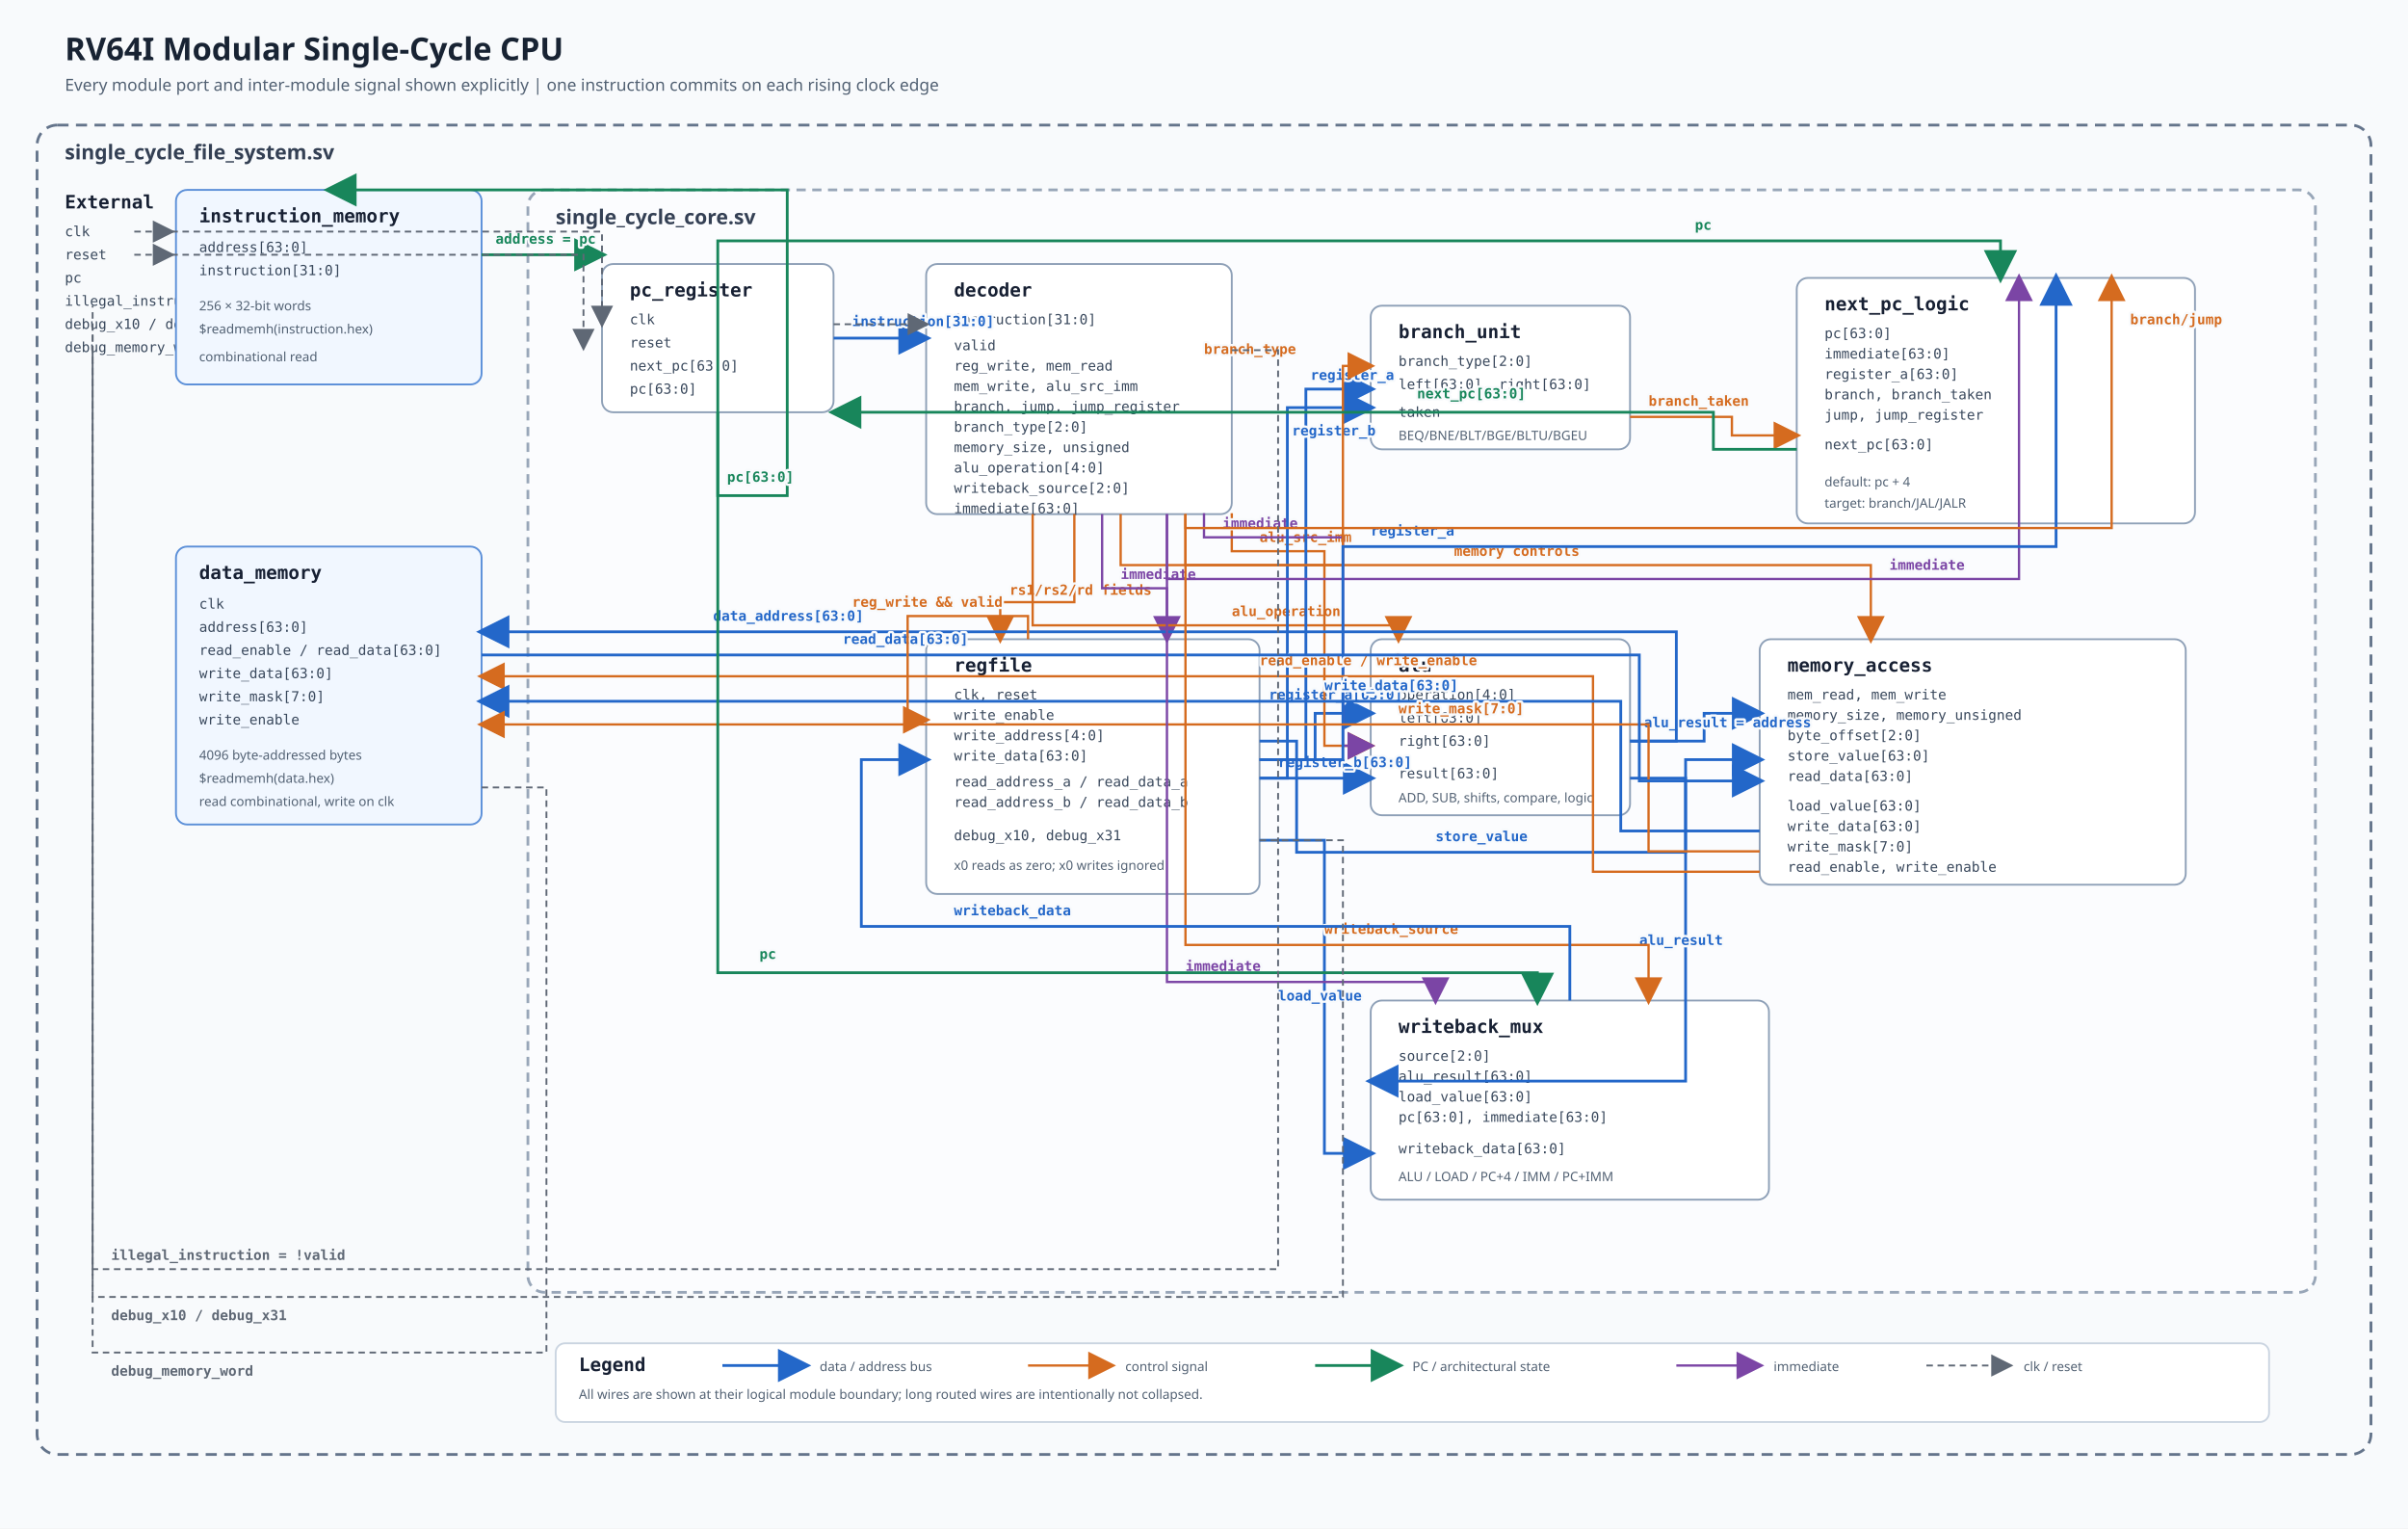
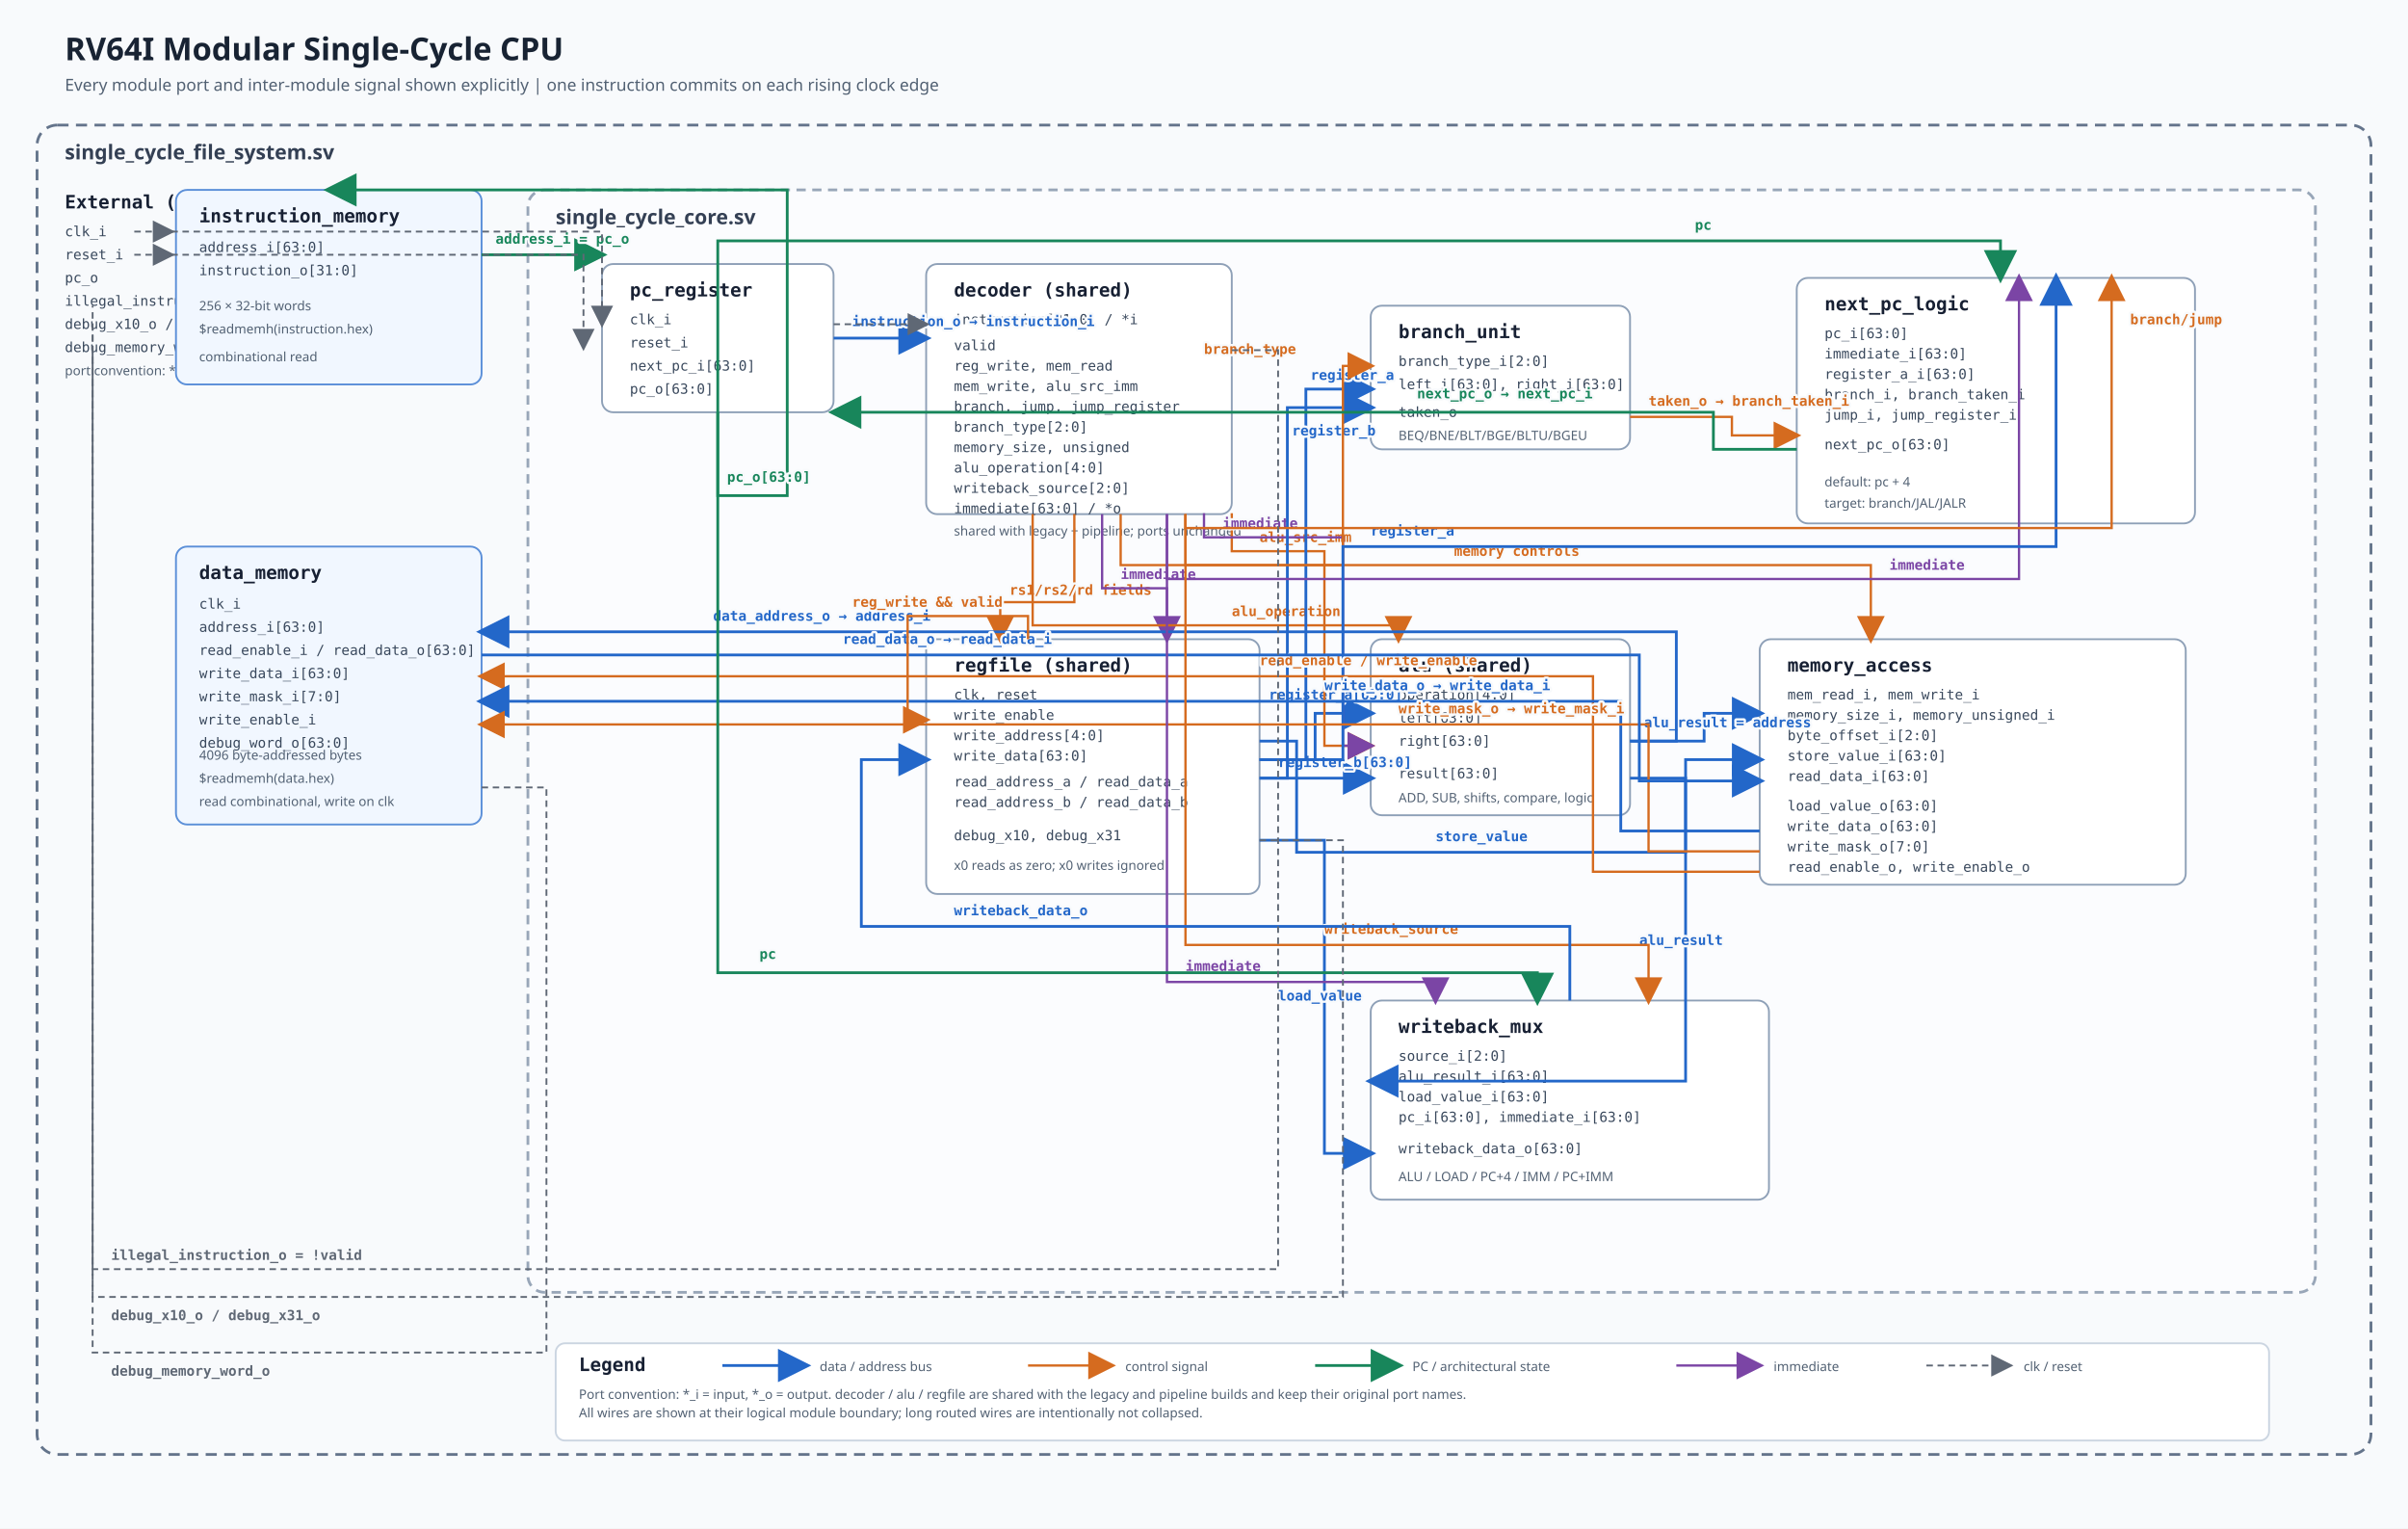
<svg xmlns="http://www.w3.org/2000/svg" width="2600" height="1650" viewBox="0 0 2600 1650">
  <defs>
    <marker id="arrow-data" markerWidth="12" markerHeight="12" refX="10" refY="6" orient="auto">
      <path d="M0,0 L12,6 L0,12 Z" fill="#2367c9" />
    </marker>
    <marker id="arrow-control" markerWidth="12" markerHeight="12" refX="10" refY="6" orient="auto">
      <path d="M0,0 L12,6 L0,12 Z" fill="#d56b1f" />
    </marker>
    <marker id="arrow-state" markerWidth="12" markerHeight="12" refX="10" refY="6" orient="auto">
      <path d="M0,0 L12,6 L0,12 Z" fill="#18865b" />
    </marker>
    <marker id="arrow-imm" markerWidth="12" markerHeight="12" refX="10" refY="6" orient="auto">
      <path d="M0,0 L12,6 L0,12 Z" fill="#7b45a5" />
    </marker>
    <marker id="arrow-clock" markerWidth="12" markerHeight="12" refX="10" refY="6" orient="auto">
      <path d="M0,0 L12,6 L0,12 Z" fill="#5f6875" />
    </marker>
    <style>
      .title { font: 700 34px sans-serif; fill: #182333; }
      .subtitle { font: 400 18px sans-serif; fill: #526173; }
      .group-title { font: 700 22px sans-serif; fill: #344054; }
      .box-title { font: 700 20px monospace; fill: #172033; }
      .port { font: 400 15px monospace; fill: #39485c; }
      .signal { font: 600 15px monospace; paint-order: stroke; stroke: #f8fafc; stroke-width: 5px; stroke-linejoin: round; }
      .small { font: 400 14px sans-serif; fill: #526173; }
      .note { font: 400 16px sans-serif; fill: #39485c; }
      .module { fill: #ffffff; stroke: #8ea0b7; stroke-width: 2; rx: 12; }
      .memory { fill: #f1f7ff; stroke: #5b8fd8; stroke-width: 2; rx: 12; }
      .core { fill: #fbfcfe; stroke: #98a6b8; stroke-width: 3; stroke-dasharray: 10 7; rx: 18; }
      .system { fill: #f8fafc; stroke: #64748b; stroke-width: 3; stroke-dasharray: 12 8; rx: 22; }
      .data { stroke: #2367c9; stroke-width: 3; fill: none; marker-end: url(#arrow-data); }
      .control { stroke: #d56b1f; stroke-width: 2.5; fill: none; marker-end: url(#arrow-control); }
      .state { stroke: #18865b; stroke-width: 3; fill: none; marker-end: url(#arrow-state); }
      .imm { stroke: #7b45a5; stroke-width: 2.5; fill: none; marker-end: url(#arrow-imm); }
      .clock { stroke: #5f6875; stroke-width: 2; fill: none; stroke-dasharray: 7 5; marker-end: url(#arrow-clock); }
      .plain { stroke: #5f6875; stroke-width: 2; fill: none; stroke-dasharray: 7 5; }
      .legend-line { stroke-width: 4; fill: none; }
    </style>
  </defs>
  <rect width="2600" height="1650" fill="#f8fafc" />
  <text x="70" y="65" class="title">RV64I Modular Single-Cycle CPU</text>
  <text x="70" y="98" class="subtitle">Every module port and inter-module signal shown explicitly | one instruction commits on each rising clock edge</text>
  <rect x="40" y="135" width="2520" height="1435" class="system" />
  <text x="70" y="172" class="group-title">single_cycle_file_system.sv</text>
-   <text x="70" y="225" class="box-title">External</text>
-   <text x="70" y="255" class="port">clk</text>
-   <text x="70" y="280" class="port">reset</text>
-   <text x="70" y="305" class="port">pc</text>
-   <text x="70" y="330" class="port">illegal_instruction</text>
-   <text x="70" y="355" class="port">debug_x10 / debug_x31</text>
-   <text x="70" y="380" class="port">debug_memory_word</text>
+   <text x="70" y="225" class="box-title">External (single_cycle_file_system)</text>
+   <text x="70" y="255" class="port">clk_i</text>
+   <text x="70" y="280" class="port">reset_i</text>
+   <text x="70" y="305" class="port">pc_o</text>
+   <text x="70" y="330" class="port">illegal_instruction_o</text>
+   <text x="70" y="355" class="port">debug_x10_o / debug_x31_o</text>
+   <text x="70" y="380" class="port">debug_memory_word_o</text>
+   <text x="70" y="405" class="small">port convention: *_i input, *_o output</text>
  <path d="M145 250 H185" class="clock" />
  <path d="M145 275 H185" class="clock" />
  <rect x="190" y="205" width="330" height="210" class="memory" />
  <text x="215" y="240" class="box-title">instruction_memory</text>
-   <text x="215" y="272" class="port">address[63:0]</text>
-   <text x="215" y="297" class="port">instruction[31:0]</text>
+   <text x="215" y="272" class="port">address_i[63:0]</text>
+   <text x="215" y="297" class="port">instruction_o[31:0]</text>
  <text x="215" y="335" class="small">256 × 32-bit words</text>
  <text x="215" y="360" class="small">$readmemh(instruction.hex)</text>
  <text x="215" y="390" class="small">combinational read</text>
  <rect x="190" y="590" width="330" height="300" class="memory" />
  <text x="215" y="625" class="box-title">data_memory</text>
-   <text x="215" y="657" class="port">clk</text>
-   <text x="215" y="682" class="port">address[63:0]</text>
-   <text x="215" y="707" class="port">read_enable / read_data[63:0]</text>
-   <text x="215" y="732" class="port">write_data[63:0]</text>
-   <text x="215" y="757" class="port">write_mask[7:0]</text>
-   <text x="215" y="782" class="port">write_enable</text>
+   <text x="215" y="657" class="port">clk_i</text>
+   <text x="215" y="682" class="port">address_i[63:0]</text>
+   <text x="215" y="707" class="port">read_enable_i / read_data_o[63:0]</text>
+   <text x="215" y="732" class="port">write_data_i[63:0]</text>
+   <text x="215" y="757" class="port">write_mask_i[7:0]</text>
+   <text x="215" y="782" class="port">write_enable_i</text>
+   <text x="215" y="807" class="port">debug_word_o[63:0]</text>
  <text x="215" y="820" class="small">4096 byte-addressed bytes</text>
  <text x="215" y="845" class="small">$readmemh(data.hex)</text>
  <text x="215" y="870" class="small">read combinational, write on clk</text>
  <rect x="570" y="205" width="1930" height="1190" class="core" />
  <text x="600" y="242" class="group-title">single_cycle_core.sv</text>
  <rect x="650" y="285" width="250" height="160" class="module" />
  <text x="680" y="320" class="box-title">pc_register</text>
-   <text x="680" y="350" class="port">clk</text>
-   <text x="680" y="375" class="port">reset</text>
-   <text x="680" y="400" class="port">next_pc[63:0]</text>
-   <text x="680" y="425" class="port">pc[63:0]</text>
+   <text x="680" y="350" class="port">clk_i</text>
+   <text x="680" y="375" class="port">reset_i</text>
+   <text x="680" y="400" class="port">next_pc_i[63:0]</text>
+   <text x="680" y="425" class="port">pc_o[63:0]</text>
  <rect x="1000" y="285" width="330" height="270" class="module" />
-   <text x="1030" y="320" class="box-title">decoder</text>
-   <text x="1030" y="350" class="port">instruction[31:0]</text>
+   <text x="1030" y="320" class="box-title">decoder (shared)</text>
+   <text x="1030" y="350" class="port">instruction[31:0]  /  *i</text>
  <text x="1030" y="378" class="port">valid</text>
  <text x="1030" y="400" class="port">reg_write, mem_read</text>
  <text x="1030" y="422" class="port">mem_write, alu_src_imm</text>
  <text x="1030" y="444" class="port">branch, jump, jump_register</text>
  <text x="1030" y="466" class="port">branch_type[2:0]</text>
  <text x="1030" y="488" class="port">memory_size, unsigned</text>
  <text x="1030" y="510" class="port">alu_operation[4:0]</text>
  <text x="1030" y="532" class="port">writeback_source[2:0]</text>
-   <text x="1030" y="554" class="port">immediate[63:0]</text>
+   <text x="1030" y="554" class="port">immediate[63:0]  /  *o</text>
+   <text x="1030" y="578" class="small">shared with legacy + pipeline; ports unchanged</text>
  <rect x="1000" y="690" width="360" height="275" class="module" />
-   <text x="1030" y="725" class="box-title">regfile</text>
+   <text x="1030" y="725" class="box-title">regfile (shared)</text>
  <text x="1030" y="755" class="port">clk, reset</text>
  <text x="1030" y="777" class="port">write_enable</text>
  <text x="1030" y="799" class="port">write_address[4:0]</text>
  <text x="1030" y="821" class="port">write_data[63:0]</text>
  <text x="1030" y="849" class="port">read_address_a / read_data_a</text>
  <text x="1030" y="871" class="port">read_address_b / read_data_b</text>
  <text x="1030" y="907" class="port">debug_x10, debug_x31</text>
  <text x="1030" y="939" class="small">x0 reads as zero; x0 writes ignored</text>
  <rect x="1480" y="690" width="280" height="190" class="module" />
-   <text x="1510" y="725" class="box-title">alu</text>
+   <text x="1510" y="725" class="box-title">alu (shared)</text>
  <text x="1510" y="755" class="port">operation[4:0]</text>
  <text x="1510" y="780" class="port">left[63:0]</text>
  <text x="1510" y="805" class="port">right[63:0]</text>
  <text x="1510" y="840" class="port">result[63:0]</text>
  <text x="1510" y="866" class="small">ADD, SUB, shifts, compare, logic</text>
  <rect x="1480" y="330" width="280" height="155" class="module" />
  <text x="1510" y="365" class="box-title">branch_unit</text>
-   <text x="1510" y="395" class="port">branch_type[2:0]</text>
-   <text x="1510" y="420" class="port">left[63:0], right[63:0]</text>
-   <text x="1510" y="450" class="port">taken</text>
+   <text x="1510" y="395" class="port">branch_type_i[2:0]</text>
+   <text x="1510" y="420" class="port">left_i[63:0], right_i[63:0]</text>
+   <text x="1510" y="450" class="port">taken_o</text>
  <text x="1510" y="475" class="small">BEQ/BNE/BLT/BGE/BLTU/BGEU</text>
  <rect x="1940" y="300" width="430" height="265" class="module" />
  <text x="1970" y="335" class="box-title">next_pc_logic</text>
-   <text x="1970" y="365" class="port">pc[63:0]</text>
-   <text x="1970" y="387" class="port">immediate[63:0]</text>
-   <text x="1970" y="409" class="port">register_a[63:0]</text>
-   <text x="1970" y="431" class="port">branch, branch_taken</text>
-   <text x="1970" y="453" class="port">jump, jump_register</text>
-   <text x="1970" y="485" class="port">next_pc[63:0]</text>
+   <text x="1970" y="365" class="port">pc_i[63:0]</text>
+   <text x="1970" y="387" class="port">immediate_i[63:0]</text>
+   <text x="1970" y="409" class="port">register_a_i[63:0]</text>
+   <text x="1970" y="431" class="port">branch_i, branch_taken_i</text>
+   <text x="1970" y="453" class="port">jump_i, jump_register_i</text>
+   <text x="1970" y="485" class="port">next_pc_o[63:0]</text>
  <text x="1970" y="525" class="small">default: pc + 4</text>
  <text x="1970" y="548" class="small">target: branch/JAL/JALR</text>
  <rect x="1900" y="690" width="460" height="265" class="module" />
  <text x="1930" y="725" class="box-title">memory_access</text>
-   <text x="1930" y="755" class="port">mem_read, mem_write</text>
-   <text x="1930" y="777" class="port">memory_size, memory_unsigned</text>
-   <text x="1930" y="799" class="port">byte_offset[2:0]</text>
-   <text x="1930" y="821" class="port">store_value[63:0]</text>
-   <text x="1930" y="843" class="port">read_data[63:0]</text>
-   <text x="1930" y="875" class="port">load_value[63:0]</text>
-   <text x="1930" y="897" class="port">write_data[63:0]</text>
-   <text x="1930" y="919" class="port">write_mask[7:0]</text>
-   <text x="1930" y="941" class="port">read_enable, write_enable</text>
+   <text x="1930" y="755" class="port">mem_read_i, mem_write_i</text>
+   <text x="1930" y="777" class="port">memory_size_i, memory_unsigned_i</text>
+   <text x="1930" y="799" class="port">byte_offset_i[2:0]</text>
+   <text x="1930" y="821" class="port">store_value_i[63:0]</text>
+   <text x="1930" y="843" class="port">read_data_i[63:0]</text>
+   <text x="1930" y="875" class="port">load_value_o[63:0]</text>
+   <text x="1930" y="897" class="port">write_data_o[63:0]</text>
+   <text x="1930" y="919" class="port">write_mask_o[7:0]</text>
+   <text x="1930" y="941" class="port">read_enable_o, write_enable_o</text>
  <rect x="1480" y="1080" width="430" height="215" class="module" />
  <text x="1510" y="1115" class="box-title">writeback_mux</text>
-   <text x="1510" y="1145" class="port">source[2:0]</text>
-   <text x="1510" y="1167" class="port">alu_result[63:0]</text>
-   <text x="1510" y="1189" class="port">load_value[63:0]</text>
-   <text x="1510" y="1211" class="port">pc[63:0], immediate[63:0]</text>
-   <text x="1510" y="1245" class="port">writeback_data[63:0]</text>
+   <text x="1510" y="1145" class="port">source_i[2:0]</text>
+   <text x="1510" y="1167" class="port">alu_result_i[63:0]</text>
+   <text x="1510" y="1189" class="port">load_value_i[63:0]</text>
+   <text x="1510" y="1211" class="port">pc_i[63:0], immediate_i[63:0]</text>
+   <text x="1510" y="1245" class="port">writeback_data_o[63:0]</text>
  <text x="1510" y="1275" class="small">ALU / LOAD / PC+4 / IMM / PC+IMM</text>
  <path d="M900 365 H1000" class="data" />
-   <text x="920" y="352" class="signal" fill="#2367c9">instruction[31:0]</text>
+   <text x="920" y="352" class="signal" fill="#2367c9">instruction_o → instruction_i</text>
  <path d="M775 445 V535 H850 V535 H850 V205 H355" class="state" />
-   <text x="785" y="520" class="signal" fill="#18865b">pc[63:0]</text>
+   <text x="785" y="520" class="signal" fill="#18865b">pc_o[63:0]</text>
  <path d="M520 275 H650" class="state" />
-   <text x="535" y="263" class="signal" fill="#18865b">address = pc</text>
+   <text x="535" y="263" class="signal" fill="#18865b">address_i = pc_o</text>
  <path d="M900 350 H960 V350 H1000" class="clock" />
  <path d="M185 250 H650 V350" class="clock" />
  <path d="M185 275 H630 V375" class="clock" />
  <path d="M1160 555 V650 H1080 V690" class="control" />
  <text x="1090" y="642" class="signal" fill="#d56b1f">rs1/rs2/rd fields</text>
  <path d="M1190 555 V635 H1260 V690" class="imm" />
  <text x="1210" y="625" class="signal" fill="#7b45a5">immediate</text>
  <path d="M1115 555 V675 H1510 V690" class="control" />
  <text x="1330" y="665" class="signal" fill="#d56b1f">alu_operation</text>
  <path d="M1280 555 V610 H2020 V690" class="control" />
  <text x="1570" y="600" class="signal" fill="#d56b1f">memory controls</text>
  <path d="M1360 840 H1480" class="data" />
  <text x="1380" y="828" class="signal" fill="#2367c9">register_b[63:0]</text>
  <path d="M1360 820 H1420 V770 H1480" class="data" />
  <text x="1370" y="755" class="signal" fill="#2367c9">register_a[63:0]</text>
  <path d="M1360 800 H1400 V920 H1820 V820 H1900" class="data" />
  <text x="1550" y="908" class="signal" fill="#2367c9">store_value</text>
  <path d="M1330 554 V595 H1430 V805 H1480" class="control" />
  <text x="1360" y="585" class="signal" fill="#d56b1f">alu_src_imm</text>
  <path d="M1300 554 V580 H1450 V805 H1480" class="imm" />
  <text x="1320" y="570" class="signal" fill="#7b45a5">immediate</text>
  <path d="M1760 800 H1840 V770 H1900" class="data" />
  <text x="1775" y="785" class="signal" fill="#2367c9">alu_result = address</text>
  <path d="M1760 840 H1820 V1167 H1480" class="data" />
  <text x="1770" y="1020" class="signal" fill="#2367c9">alu_result</text>
  <path d="M1360 820 H1410 V420 H1480" class="data" />
  <text x="1415" y="410" class="signal" fill="#2367c9">register_a</text>
  <path d="M1360 840 H1390 V440 H1480" class="data" />
  <text x="1395" y="470" class="signal" fill="#2367c9">register_b</text>
  <path d="M1210 555 V610 H1450 V395 H1480" class="control" />
  <text x="1300" y="382" class="signal" fill="#d56b1f">branch_type</text>
  <path d="M1760 450 H1870 V470 H1940" class="control" />
-   <text x="1780" y="438" class="signal" fill="#d56b1f">branch_taken</text>
+   <text x="1780" y="438" class="signal" fill="#d56b1f">taken_o → branch_taken_i</text>
  <path d="M775 285 V260 H2160 V300" class="state" />
  <text x="1830" y="248" class="signal" fill="#18865b">pc</text>
  <path d="M1260 555 V625 H2180 V300" class="imm" />
  <text x="2040" y="615" class="signal" fill="#7b45a5">immediate</text>
  <path d="M1360 820 H1450 V590 H2220 V300" class="data" />
  <text x="1480" y="578" class="signal" fill="#2367c9">register_a</text>
  <path d="M1280 555 V570 H2280 V300" class="control" />
  <text x="2300" y="350" class="signal" fill="#d56b1f">branch/jump</text>
  <path d="M1940 485 H1850 V445 H900" class="state" />
-   <text x="1530" y="430" class="signal" fill="#18865b">next_pc[63:0]</text>
+   <text x="1530" y="430" class="signal" fill="#18865b">next_pc_o → next_pc_i</text>
  <path d="M1760 800 H1810 V682 H520" class="data" />
-   <text x="770" y="670" class="signal" fill="#2367c9">data_address[63:0]</text>
+   <text x="770" y="670" class="signal" fill="#2367c9">data_address_o → address_i</text>
  <path d="M1900 941 H1720 V730 H520" class="control" />
  <text x="1360" y="718" class="signal" fill="#d56b1f">read_enable / write_enable</text>
  <path d="M1900 897 H1750 V757 H520" class="data" />
-   <text x="1430" y="745" class="signal" fill="#2367c9">write_data[63:0]</text>
+   <text x="1430" y="745" class="signal" fill="#2367c9">write_data_o → write_data_i</text>
  <path d="M1900 919 H1780 V782 H520" class="control" />
-   <text x="1510" y="770" class="signal" fill="#d56b1f">write_mask[7:0]</text>
+   <text x="1510" y="770" class="signal" fill="#d56b1f">write_mask_o → write_mask_i</text>
  <path d="M520 707 H1770 V843 H1900" class="data" />
-   <text x="910" y="695" class="signal" fill="#2367c9">read_data[63:0]</text>
+   <text x="910" y="695" class="signal" fill="#2367c9">read_data_o → read_data_i</text>
  <path d="M1360 907 H1430 V1245 H1480" class="data" />
  <text x="1380" y="1080" class="signal" fill="#2367c9">load_value</text>
  <path d="M1260 555 V1060 H1550 V1080" class="imm" />
  <text x="1280" y="1048" class="signal" fill="#7b45a5">immediate</text>
  <path d="M775 285 V1050 H1660 V1080" class="state" />
  <text x="820" y="1035" class="signal" fill="#18865b">pc</text>
  <path d="M1280 555 V1020 H1780 V1080" class="control" />
  <text x="1430" y="1008" class="signal" fill="#d56b1f">writeback_source</text>
  <path d="M1695 1080 V1000 H930 V820 H1000" class="data" />
-   <text x="1030" y="988" class="signal" fill="#2367c9">writeback_data</text>
+   <text x="1030" y="988" class="signal" fill="#2367c9">writeback_data_o</text>
  <path d="M1110 690 V665 H980 V777 H1000" class="control" />
  <text x="920" y="655" class="signal" fill="#d56b1f">reg_write &amp;&amp; valid</text>
  <path d="M1360 907 H1450 V1400 H100 V355" class="plain" />
-   <text x="120" y="1425" class="signal" fill="#5f6875">debug_x10 / debug_x31</text>
+   <text x="120" y="1425" class="signal" fill="#5f6875">debug_x10_o / debug_x31_o</text>
  <path d="M520 850 H590 V1460 H100 V380" class="plain" />
-   <text x="120" y="1485" class="signal" fill="#5f6875">debug_memory_word</text>
+   <text x="120" y="1485" class="signal" fill="#5f6875">debug_memory_word_o</text>
  <path d="M1330 378 H1380 V1370 H100 V330" class="plain" />
-   <text x="120" y="1360" class="signal" fill="#5f6875">illegal_instruction = !valid</text>
-   <rect x="600" y="1450" width="1850" height="85" fill="#ffffff" stroke="#cbd5e1" stroke-width="2" rx="10" />
+   <text x="120" y="1360" class="signal" fill="#5f6875">illegal_instruction_o = !valid</text>
+   <rect x="600" y="1450" width="1850" height="105" fill="#ffffff" stroke="#cbd5e1" stroke-width="2" rx="10" />
  <text x="625" y="1480" class="box-title">Legend</text>
  <path d="M780 1474 H870" class="data" />
  <text x="885" y="1480" class="small">data / address bus</text>
  <path d="M1110 1474 H1200" class="control" />
  <text x="1215" y="1480" class="small">control signal</text>
  <path d="M1420 1474 H1510" class="state" />
  <text x="1525" y="1480" class="small">PC / architectural state</text>
  <path d="M1810 1474 H1900" class="imm" />
  <text x="1915" y="1480" class="small">immediate</text>
  <path d="M2080 1474 H2170" class="clock" />
  <text x="2185" y="1480" class="small">clk / reset</text>
-   <text x="625" y="1510" class="small">All wires are shown at their logical module boundary; long routed wires are intentionally not collapsed.</text>
+   <text x="625" y="1510" class="small">Port convention: *_i = input, *_o = output. decoder / alu / regfile are shared with the legacy and pipeline builds and keep their original port names.</text>
+   <text x="625" y="1530" class="small">All wires are shown at their logical module boundary; long routed wires are intentionally not collapsed.</text>
</svg>
